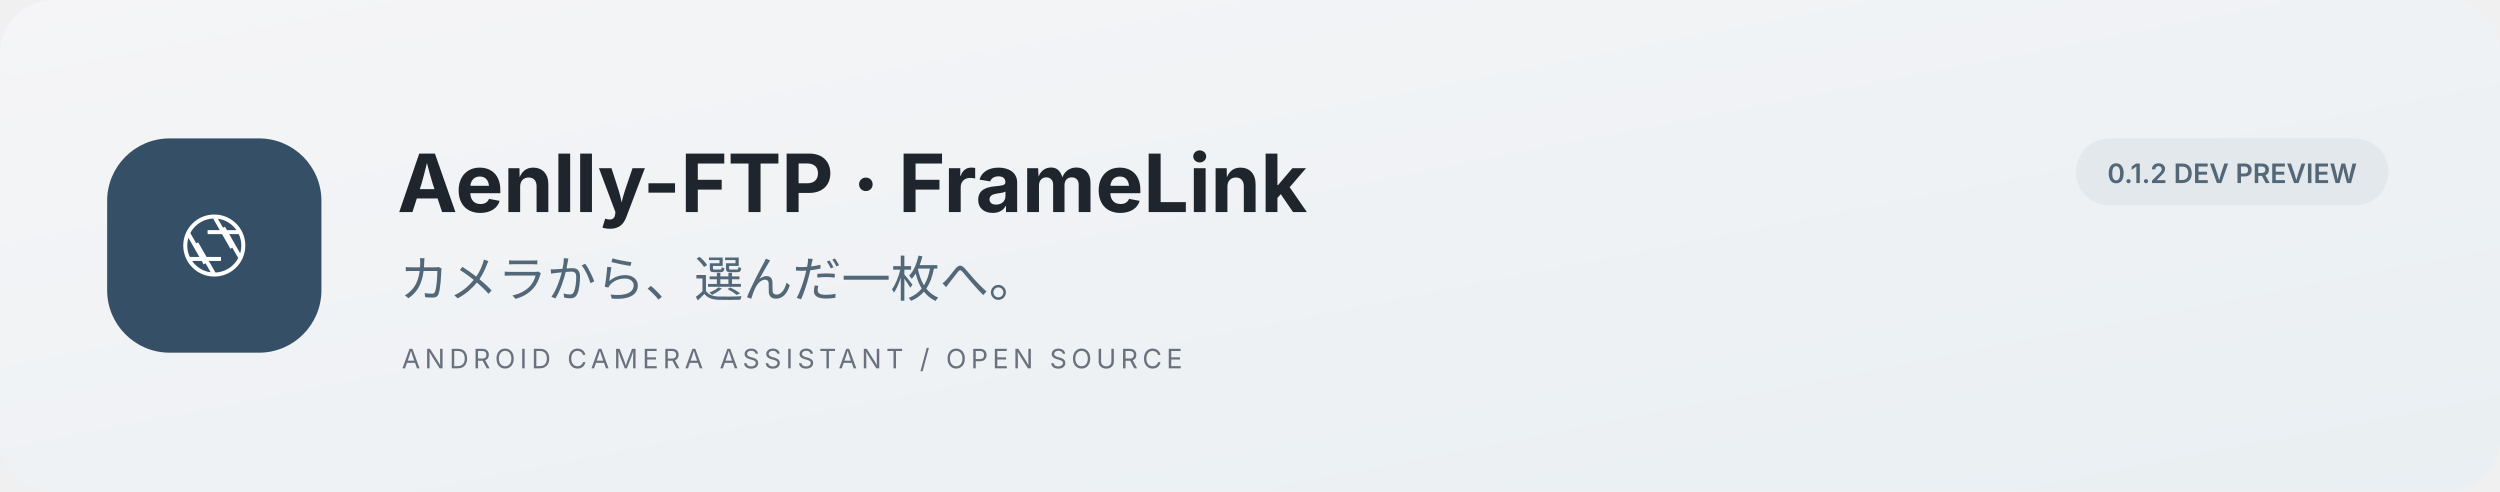
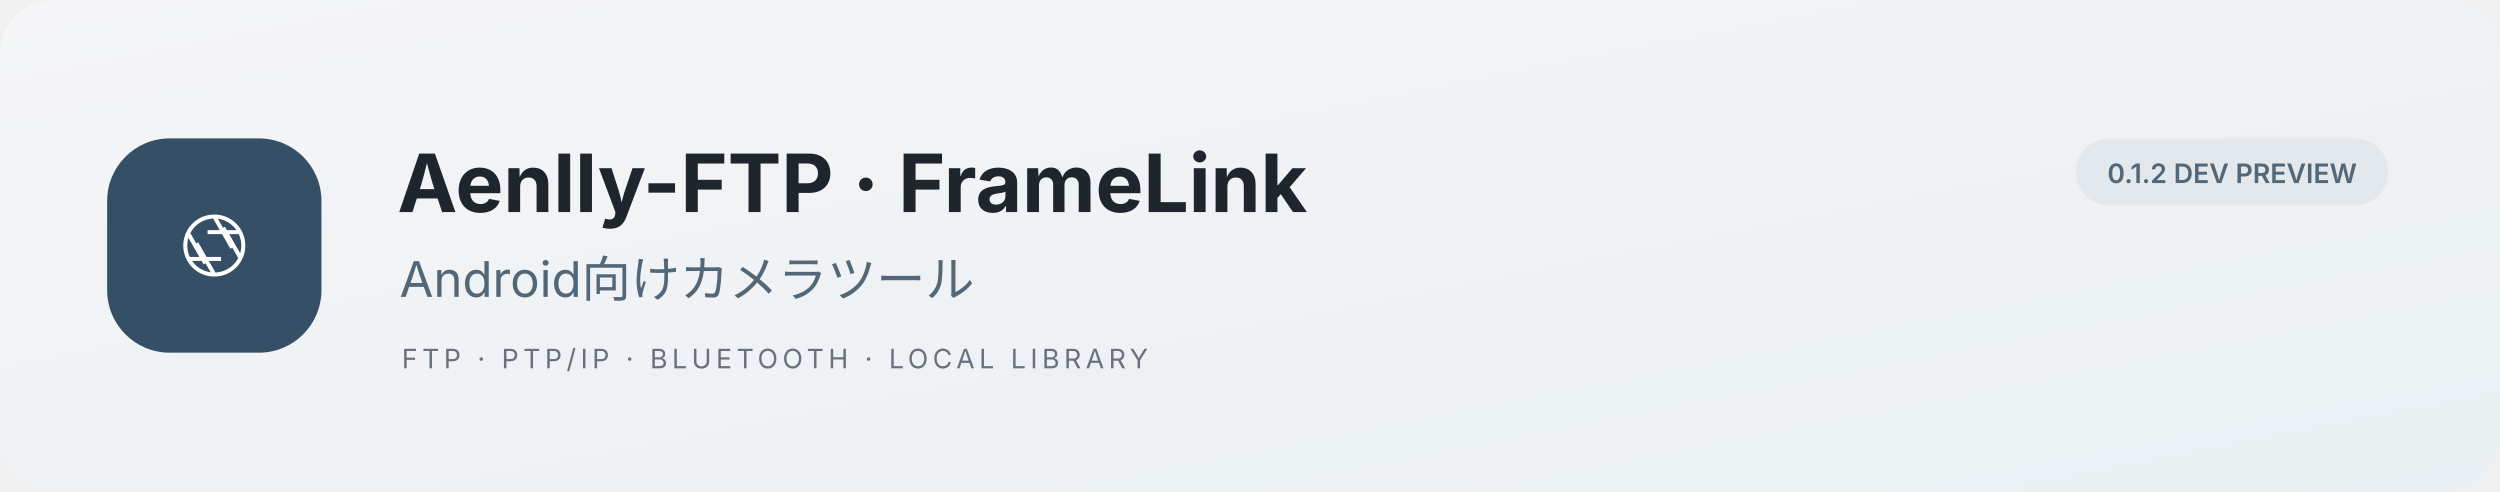
<svg xmlns="http://www.w3.org/2000/svg" width="1120" height="220" viewBox="0 0 1120 220" role="img" aria-labelledby="title description">
  <defs>
    <linearGradient id="wash" x2="1" y2="1">
      <stop stop-color="#F5F5F7" />
      <stop offset="1" stop-color="#E9EFF2" />
    </linearGradient>
  </defs>
  <rect width="1120" height="220" rx="24" fill="url(#wash)" />
  <rect x="48" y="62" width="96" height="96" rx="28" fill="#344F66" />
  <g transform="translate(72 86)" fill="none" stroke="white" stroke-width="1.8">
    <path d="M24 11a13 13 0 1 0 0 26a13 13 0 1 0 0-26M24 11l8 14M35 18H21M36 30l-8-14M24 37l-8-14M13 30h14M12 18l8 14" />
  </g>
  <g font-family="system-ui,-apple-system,BlinkMacSystemFont,Segoe UI,sans-serif">
    <text x="178" y="95" font-size="36" font-weight="650" fill="#1F252C">Aenlly-FTP · FrameLink</text>
-     <text x="179" y="133" font-size="22" fill="#526777">カメラから、選んだ一枚へ。</text>
-     <text x="180" y="165" font-size="12" letter-spacing="2" fill="#68717D">ANDROID CAMERA ASSISTANT / OPEN SOURCE</text>
+     <text x="179" y="133" font-size="22" fill="#526777">Android向けカメラツール</text>
+     <text x="180" y="165" font-size="12" letter-spacing="2" fill="#68717D">FTP · PTP/IP · BLUETOOTH · LOCAL LIBRARY</text>
    <rect x="930" y="62" width="140" height="30" rx="15" fill="#E2E8EC" />
    <text x="1000" y="82" text-anchor="middle" font-size="12" font-weight="600" fill="#526777">0.1.2 DEV PREVIEW</text>
  </g>
</svg>
